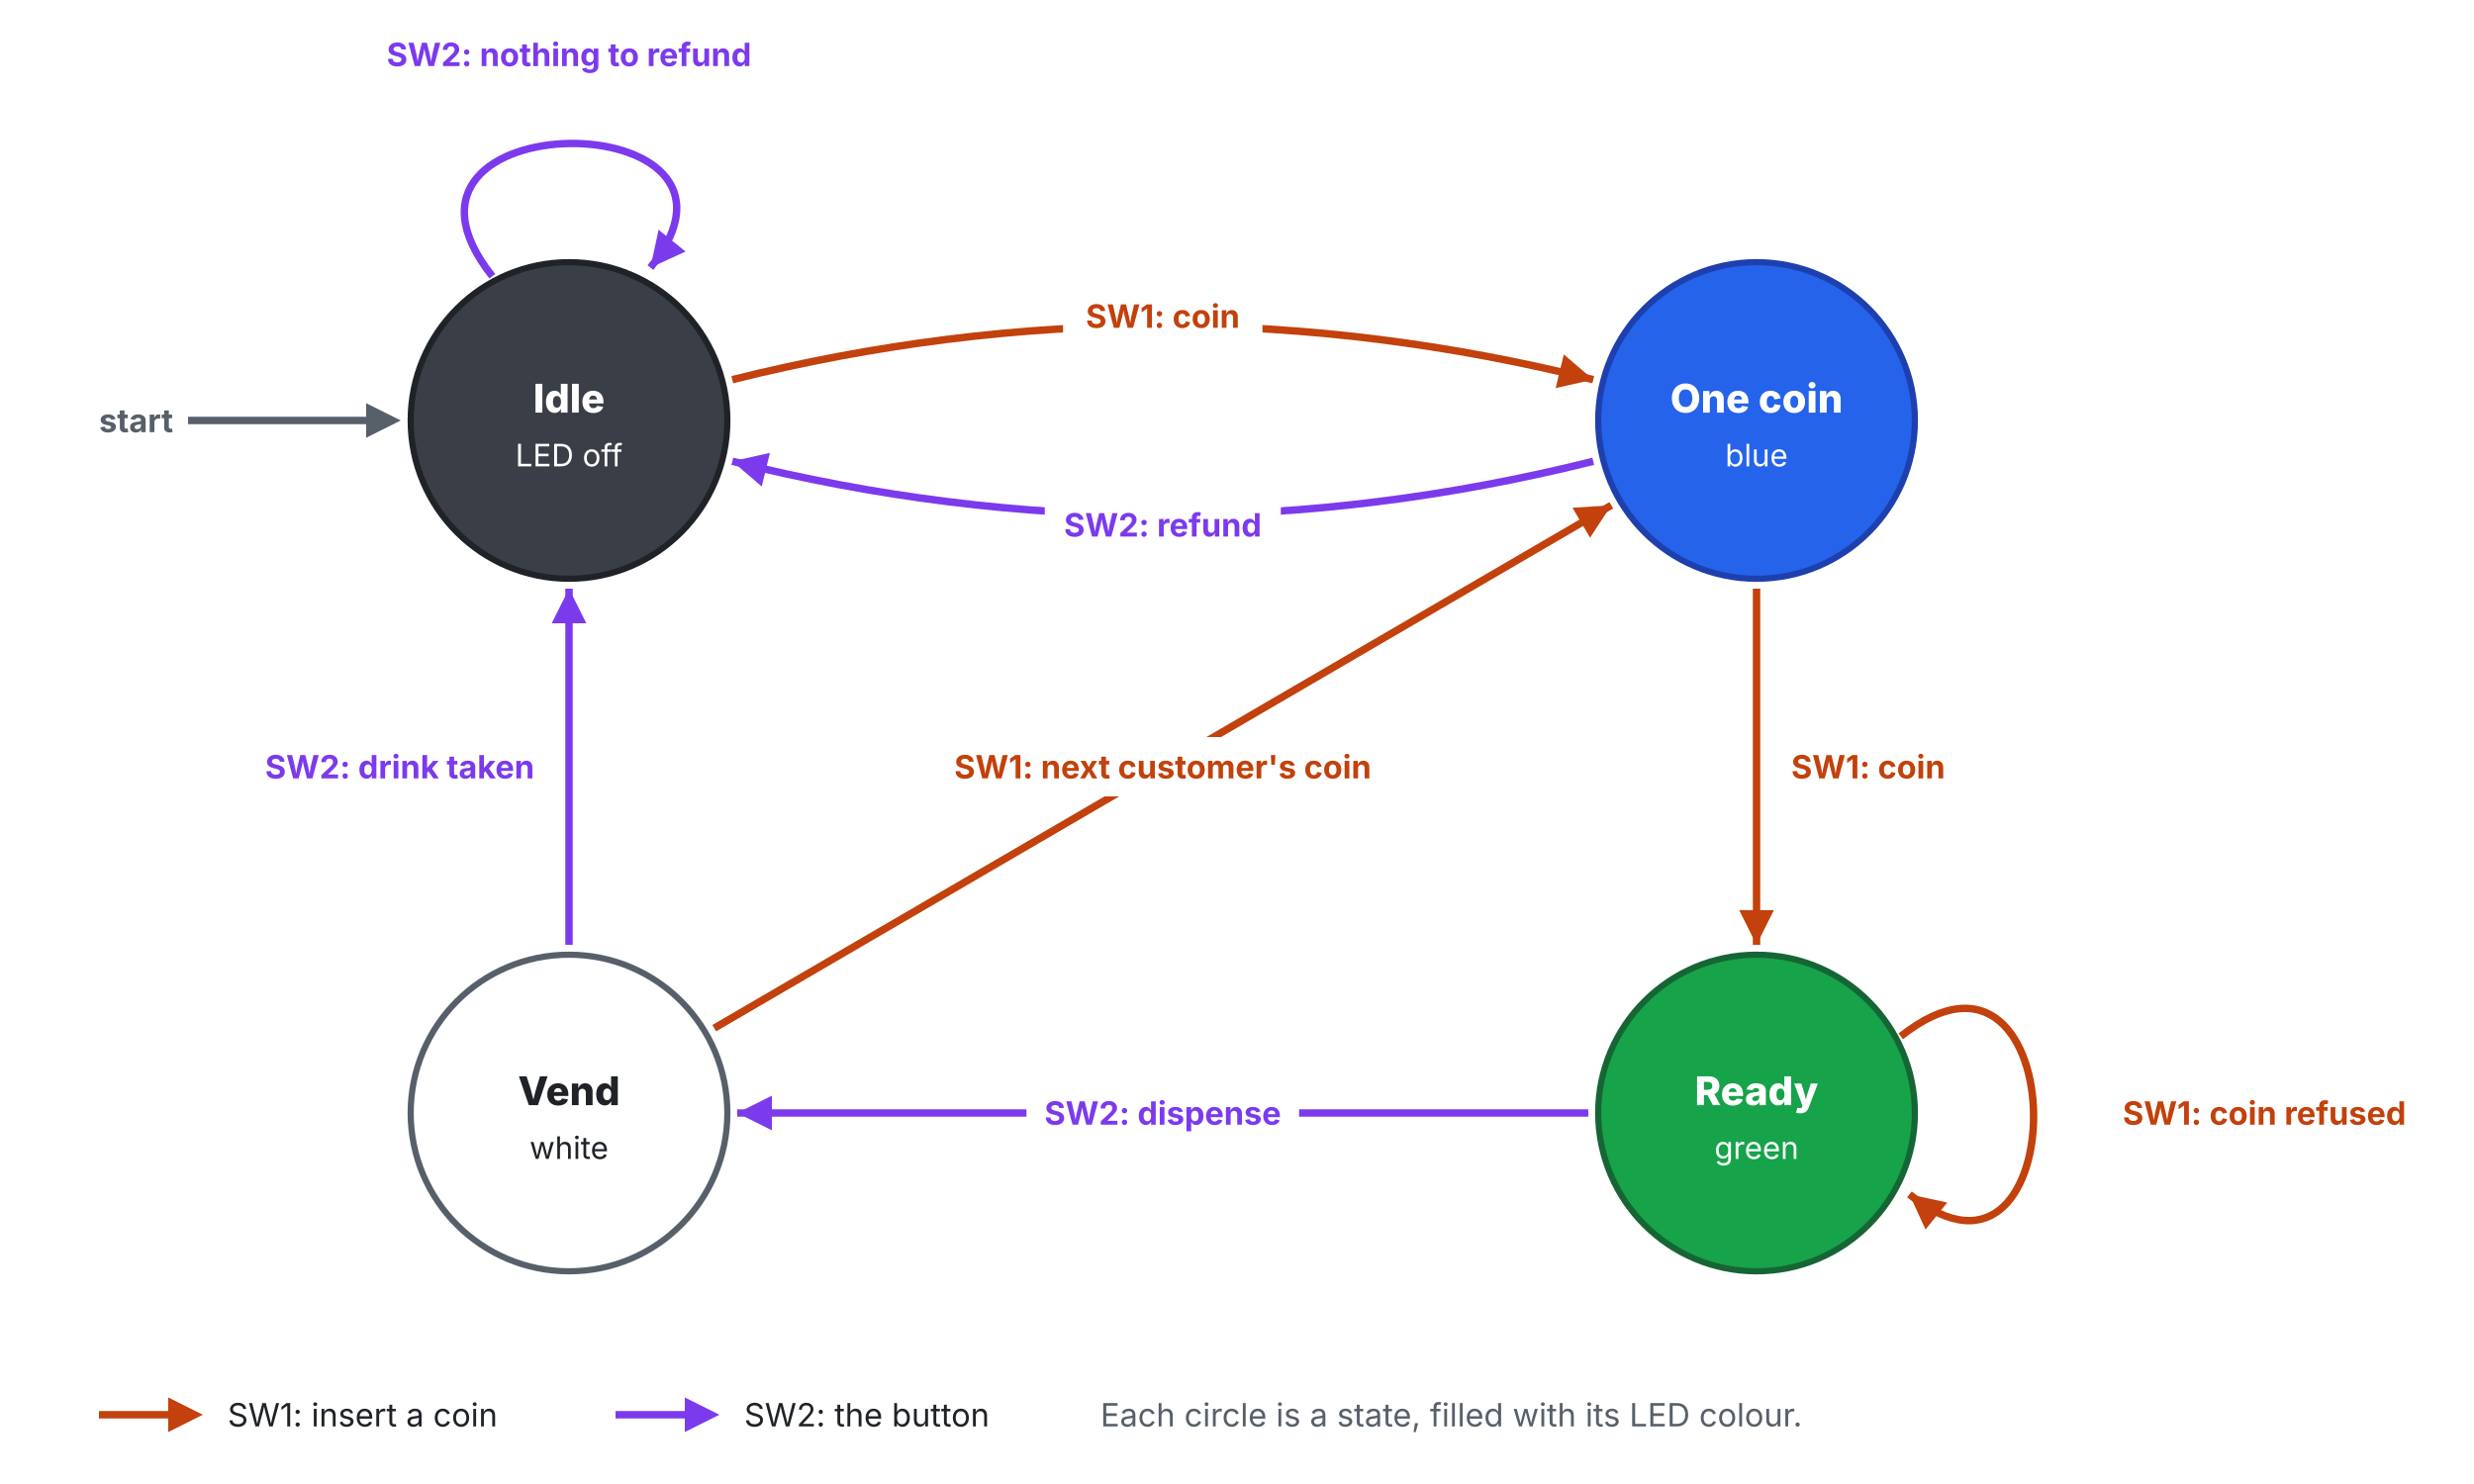
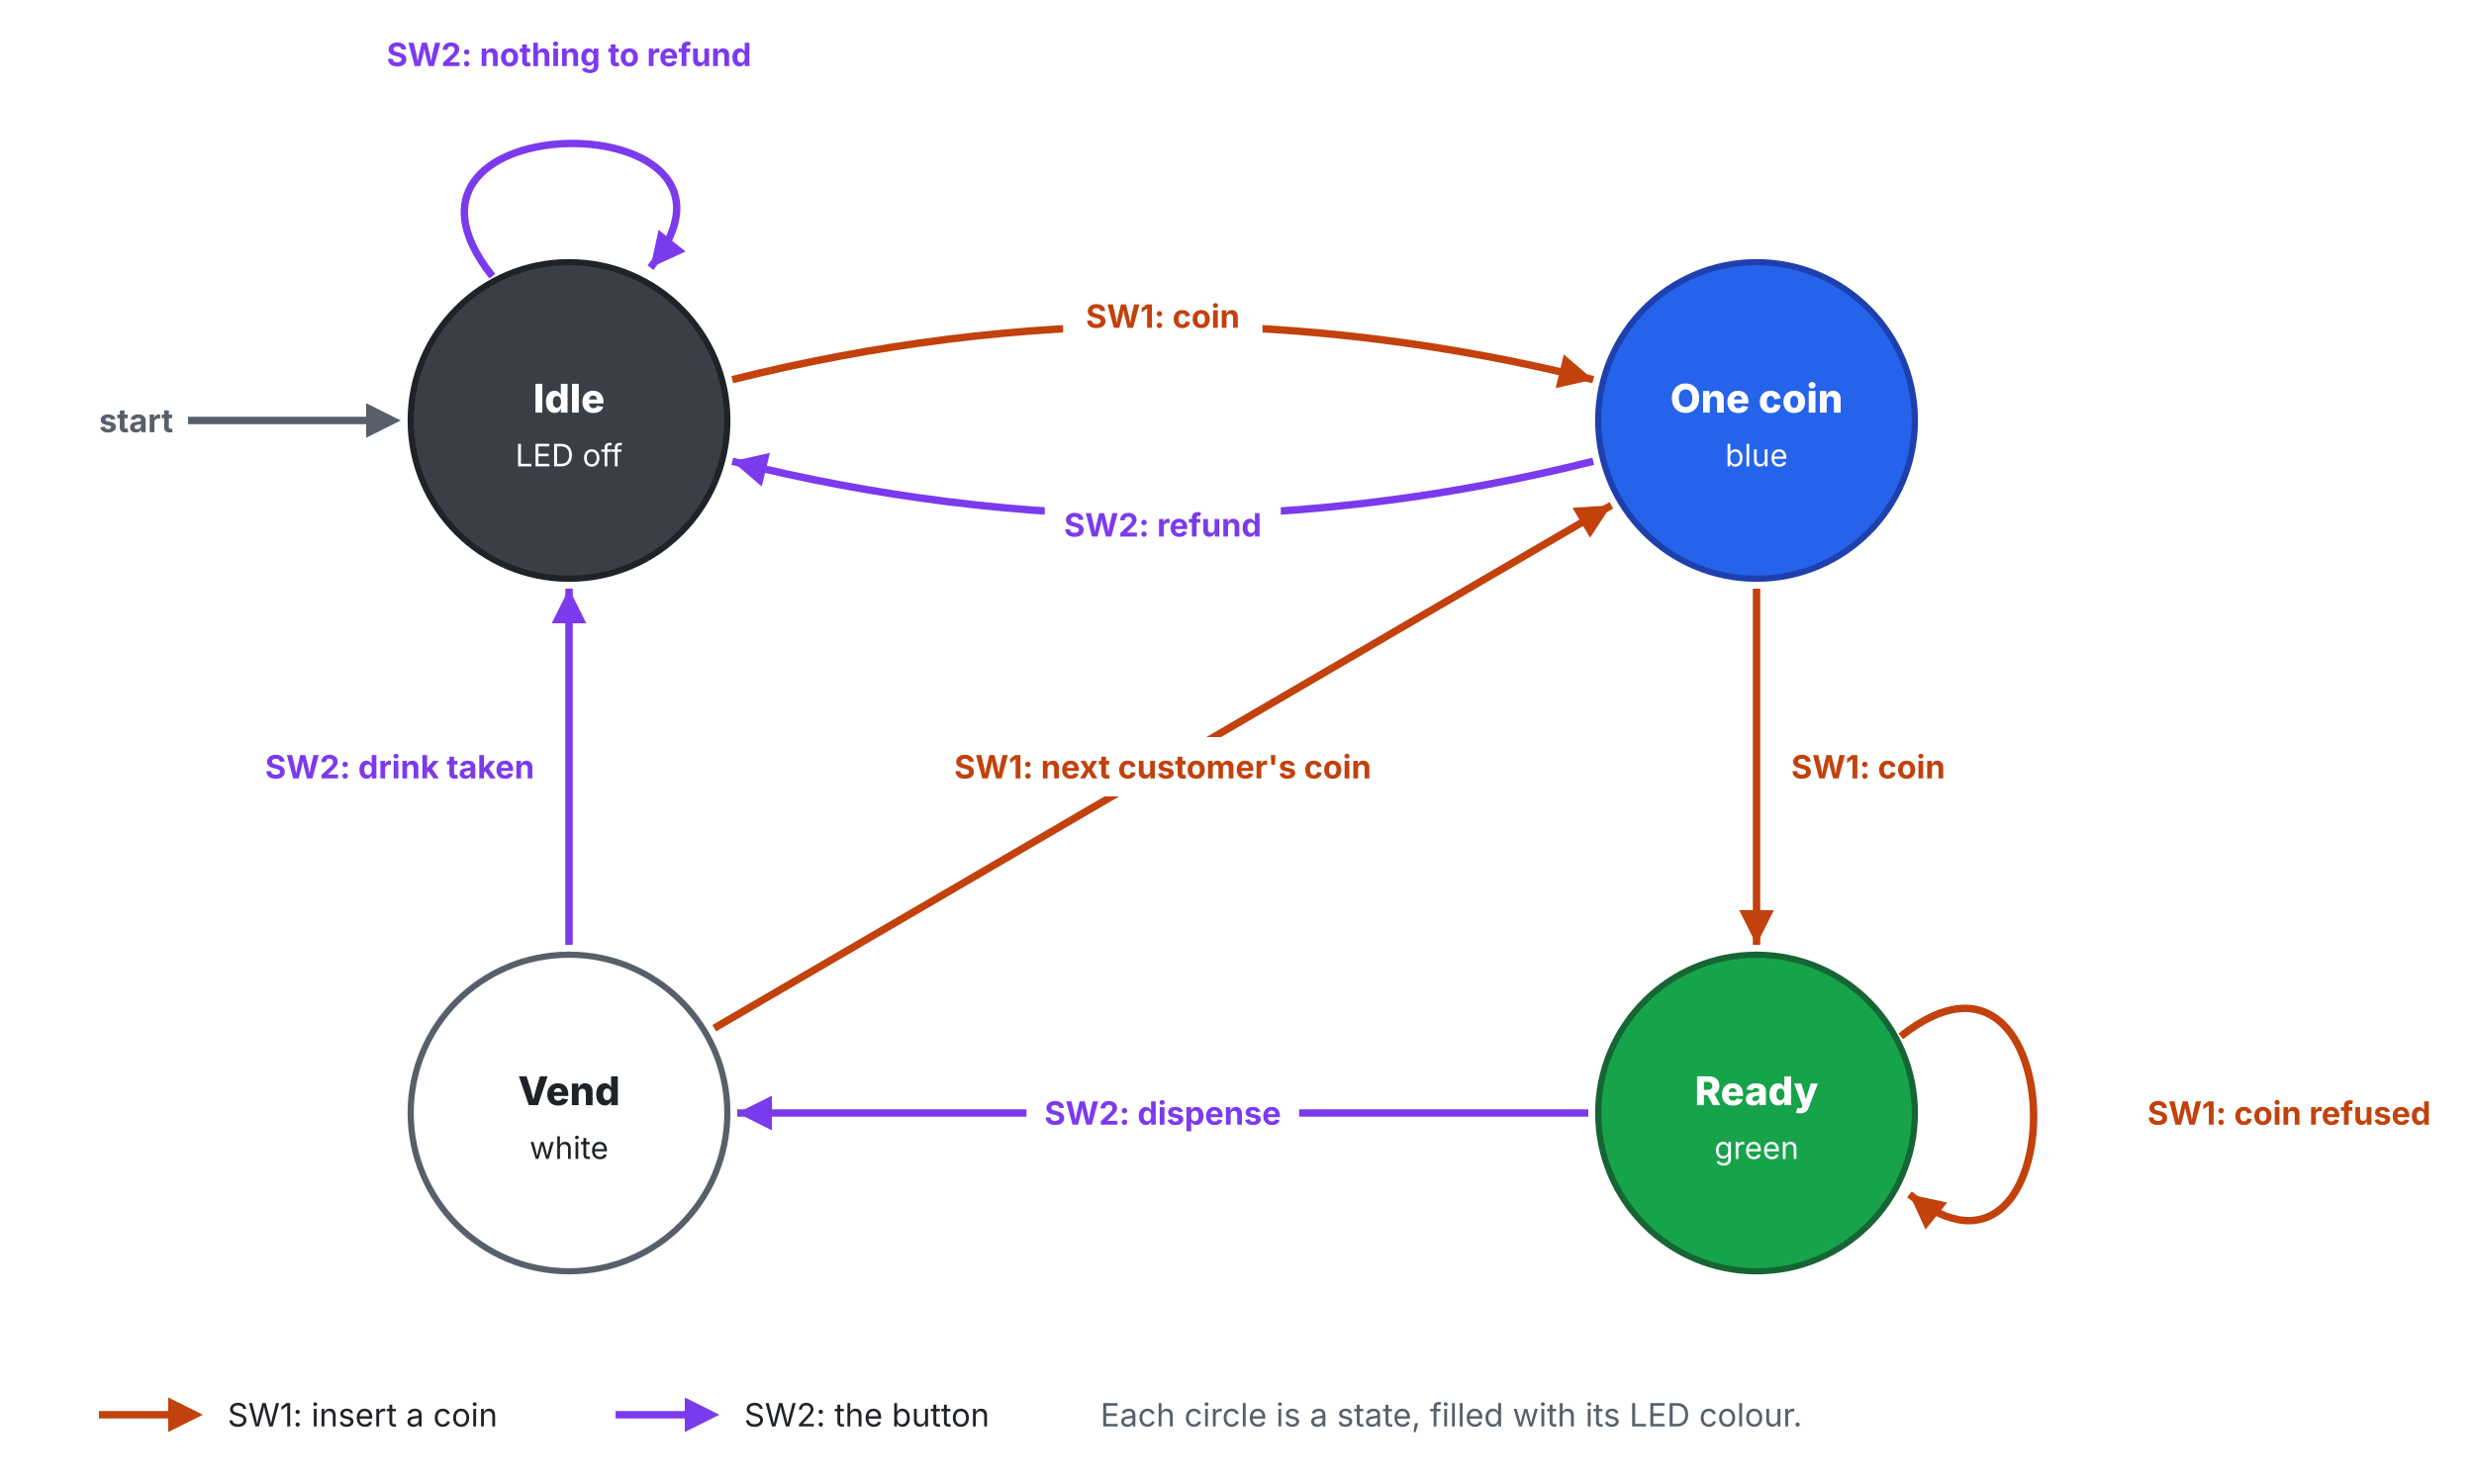
<svg xmlns="http://www.w3.org/2000/svg" viewBox="0 0 1000 600" width="1000" height="600" role="img" aria-label="State diagram of the vending machine. Idle, LED off: SW1 goes to One coin; SW2 stays in Idle. One coin, blue: SW1 goes to Ready; SW2 refunds and goes back to Idle. Ready, green: SW2 dispenses and goes to Vend; SW1 stays in Ready, the coin is refused. Vend, white: SW1 goes to One coin; SW2 goes to Idle.">
  <defs>
    <marker id="a" viewBox="0 0 10 10" refX="9" refY="5" markerWidth="7" markerHeight="7" orient="auto-start-reverse">
      <path d="M0,0 L10,5 L0,10 z" fill="#333" />
    </marker>
  </defs>
  <rect width="1000" height="600" fill="#fff" />
  <path d="M296.0,153.5 Q470.0,110.0 644.0,153.5" fill="none" stroke="#c2410c" stroke-width="3" />
  <polygon points="644.0,153.5 628.8,156.9 632.1,143.3" fill="#c2410c" />
  <rect x="429.7" y="115.8" width="80.6" height="24.0" rx="4" fill="#ffffff" />
  <text x="470.0" y="127.8" text-anchor="middle" dominant-baseline="central" font-family="ui-sans-serif, system-ui, -apple-system, 'Segoe UI', sans-serif" font-size="13" font-weight="700" fill="#c2410c">SW1: coin</text>
  <path d="M644.0,186.5 Q470.0,230.0 296.0,186.5" fill="none" stroke="#7c3aed" stroke-width="3" />
  <polygon points="296.0,186.5 311.2,183.1 307.9,196.7" fill="#7c3aed" />
  <rect x="422.3" y="200.2" width="95.4" height="24.0" rx="4" fill="#ffffff" />
  <text x="470.0" y="212.2" text-anchor="middle" dominant-baseline="central" font-family="ui-sans-serif, system-ui, -apple-system, 'Segoe UI', sans-serif" font-size="13" font-weight="700" fill="#7c3aed">SW2: refund</text>
  <path d="M710.0,238.0 Q710.0,310.0 710.0,382.0" fill="none" stroke="#c2410c" stroke-width="3" />
  <polygon points="710.0,382.0 703.0,368.0 717.0,368.0" fill="#c2410c" />
  <rect x="724.0" y="298.0" width="80.6" height="24.0" rx="4" fill="#ffffff" />
  <text x="724.0" y="310.0" text-anchor="start" dominant-baseline="central" font-family="ui-sans-serif, system-ui, -apple-system, 'Segoe UI', sans-serif" font-size="13" font-weight="700" fill="#c2410c">SW1: coin</text>
  <path d="M642.0,450.0 Q470.0,450.0 298.0,450.0" fill="none" stroke="#7c3aed" stroke-width="3" />
  <polygon points="298.0,450.0 312.0,443.0 312.0,457.0" fill="#7c3aed" />
  <rect x="414.9" y="438.0" width="110.2" height="24.0" rx="4" fill="#ffffff" />
  <text x="470.0" y="450.0" text-anchor="middle" dominant-baseline="central" font-family="ui-sans-serif, system-ui, -apple-system, 'Segoe UI', sans-serif" font-size="13" font-weight="700" fill="#7c3aed">SW2: dispense</text>
  <path d="M230.0,382.0 Q230.0,310.0 230.0,238.0" fill="none" stroke="#7c3aed" stroke-width="3" />
  <polygon points="230.0,238.0 237.0,252.0 223.0,252.0" fill="#7c3aed" />
  <rect x="83.6" y="298.0" width="132.4" height="24.0" rx="4" fill="#ffffff" />
  <text x="216.0" y="310.0" text-anchor="end" dominant-baseline="central" font-family="ui-sans-serif, system-ui, -apple-system, 'Segoe UI', sans-serif" font-size="13" font-weight="700" fill="#7c3aed">SW2: drink taken</text>
  <path d="M288.7,415.7 Q470.0,310.0 651.3,204.3" fill="none" stroke="#c2410c" stroke-width="3" />
  <polygon points="651.3,204.3 642.7,217.4 635.6,205.3" fill="#c2410c" />
  <rect x="370.5" y="298.0" width="199.0" height="24.0" rx="4" fill="#ffffff" />
  <text x="470.0" y="310.0" text-anchor="middle" dominant-baseline="central" font-family="ui-sans-serif, system-ui, -apple-system, 'Segoe UI', sans-serif" font-size="13" font-weight="700" fill="#c2410c">SW1: next customer's coin</text>
  <path d="M199.0,111.7 C142.8,40.7 317.2,40.7 262.9,108.2" fill="none" stroke="#7c3aed" stroke-width="3" />
  <polygon points="262.9,108.2 266.2,92.9 277.1,101.7" fill="#7c3aed" />
  <rect x="141.6" y="10.0" width="176.8" height="24.0" rx="4" fill="#ffffff" />
  <text x="230.0" y="22.0" text-anchor="middle" dominant-baseline="central" font-family="ui-sans-serif, system-ui, -apple-system, 'Segoe UI', sans-serif" font-size="13" font-weight="700" fill="#7c3aed">SW2: nothing to refund</text>
  <path d="M768.3,419.0 C839.3,362.8 839.3,537.2 771.8,482.9" fill="none" stroke="#c2410c" stroke-width="3" />
  <polygon points="771.8,482.9 787.1,486.2 778.3,497.1" fill="#c2410c" />
-   <text x="858.0" y="450.0" text-anchor="start" dominant-baseline="central" font-family="ui-sans-serif, system-ui, -apple-system, 'Segoe UI', sans-serif" font-size="13" font-weight="700" fill="#c2410c">SW1: coin refused</text>
+   <text x="868.0" y="450.0" text-anchor="start" dominant-baseline="central" font-family="ui-sans-serif, system-ui, -apple-system, 'Segoe UI', sans-serif" font-size="13" font-weight="700" fill="#c2410c">SW1: coin refused</text>
  <line x1="76" y1="170" x2="156" y2="170" stroke="#57606a" stroke-width="3" />
  <polygon points="162.0,170.0 148.0,177.0 148.0,163.0" fill="#57606a" />
  <text x="70.0" y="170.0" text-anchor="end" dominant-baseline="central" font-family="ui-sans-serif, system-ui, -apple-system, 'Segoe UI', sans-serif" font-size="13" font-weight="700" fill="#57606a">start</text>
  <circle cx="230" cy="170" r="64" fill="#3a3f47" stroke="#1f2328" stroke-width="2.5" />
  <text x="230.0" y="161.0" text-anchor="middle" dominant-baseline="central" font-family="ui-sans-serif, system-ui, -apple-system, 'Segoe UI', sans-serif" font-size="16" font-weight="800" fill="#ffffff">Idle</text>
  <text x="230.0" y="184.0" text-anchor="middle" dominant-baseline="central" font-family="ui-sans-serif, system-ui, -apple-system, 'Segoe UI', sans-serif" font-size="12.5" font-weight="400" fill="#ffffff">LED off</text>
  <circle cx="710" cy="170" r="64" fill="#2563eb" stroke="#1e40af" stroke-width="2.5" />
  <text x="710.0" y="161.0" text-anchor="middle" dominant-baseline="central" font-family="ui-sans-serif, system-ui, -apple-system, 'Segoe UI', sans-serif" font-size="16" font-weight="800" fill="#ffffff">One coin</text>
  <text x="710.0" y="184.0" text-anchor="middle" dominant-baseline="central" font-family="ui-sans-serif, system-ui, -apple-system, 'Segoe UI', sans-serif" font-size="12.5" font-weight="400" fill="#ffffff">blue</text>
  <circle cx="710" cy="450" r="64" fill="#16a34a" stroke="#166534" stroke-width="2.5" />
  <text x="710.0" y="441.0" text-anchor="middle" dominant-baseline="central" font-family="ui-sans-serif, system-ui, -apple-system, 'Segoe UI', sans-serif" font-size="16" font-weight="800" fill="#ffffff">Ready</text>
  <text x="710.0" y="464.0" text-anchor="middle" dominant-baseline="central" font-family="ui-sans-serif, system-ui, -apple-system, 'Segoe UI', sans-serif" font-size="12.5" font-weight="400" fill="#ffffff">green</text>
  <circle cx="230" cy="450" r="64" fill="#ffffff" stroke="#57606a" stroke-width="2.5" />
  <text x="230.0" y="441.0" text-anchor="middle" dominant-baseline="central" font-family="ui-sans-serif, system-ui, -apple-system, 'Segoe UI', sans-serif" font-size="16" font-weight="800" fill="#1f2328">Vend</text>
  <text x="230.0" y="464.0" text-anchor="middle" dominant-baseline="central" font-family="ui-sans-serif, system-ui, -apple-system, 'Segoe UI', sans-serif" font-size="12.5" font-weight="400" fill="#1f2328">white</text>
  <line x1="40" y1="572" x2="74" y2="572" stroke="#c2410c" stroke-width="3" />
  <polygon points="82.0,572.0 68.0,579.0 68.0,565.0" fill="#c2410c" />
  <text x="92.0" y="572.0" text-anchor="start" dominant-baseline="central" font-family="ui-sans-serif, system-ui, -apple-system, 'Segoe UI', sans-serif" font-size="13" font-weight="400" fill="#1f2328">SW1: insert a coin</text>
  <line x1="248.8" y1="572" x2="282.8" y2="572" stroke="#7c3aed" stroke-width="3" />
  <polygon points="290.8,572.0 276.8,579.0 276.8,565.0" fill="#7c3aed" />
  <text x="300.8" y="572.0" text-anchor="start" dominant-baseline="central" font-family="ui-sans-serif, system-ui, -apple-system, 'Segoe UI', sans-serif" font-size="13" font-weight="400" fill="#1f2328">SW2: the button</text>
  <text x="444.8" y="572.0" text-anchor="start" dominant-baseline="central" font-family="ui-sans-serif, system-ui, -apple-system, 'Segoe UI', sans-serif" font-size="13" font-weight="400" fill="#57606a">Each circle is a state, filled with its LED colour.</text>
</svg>
